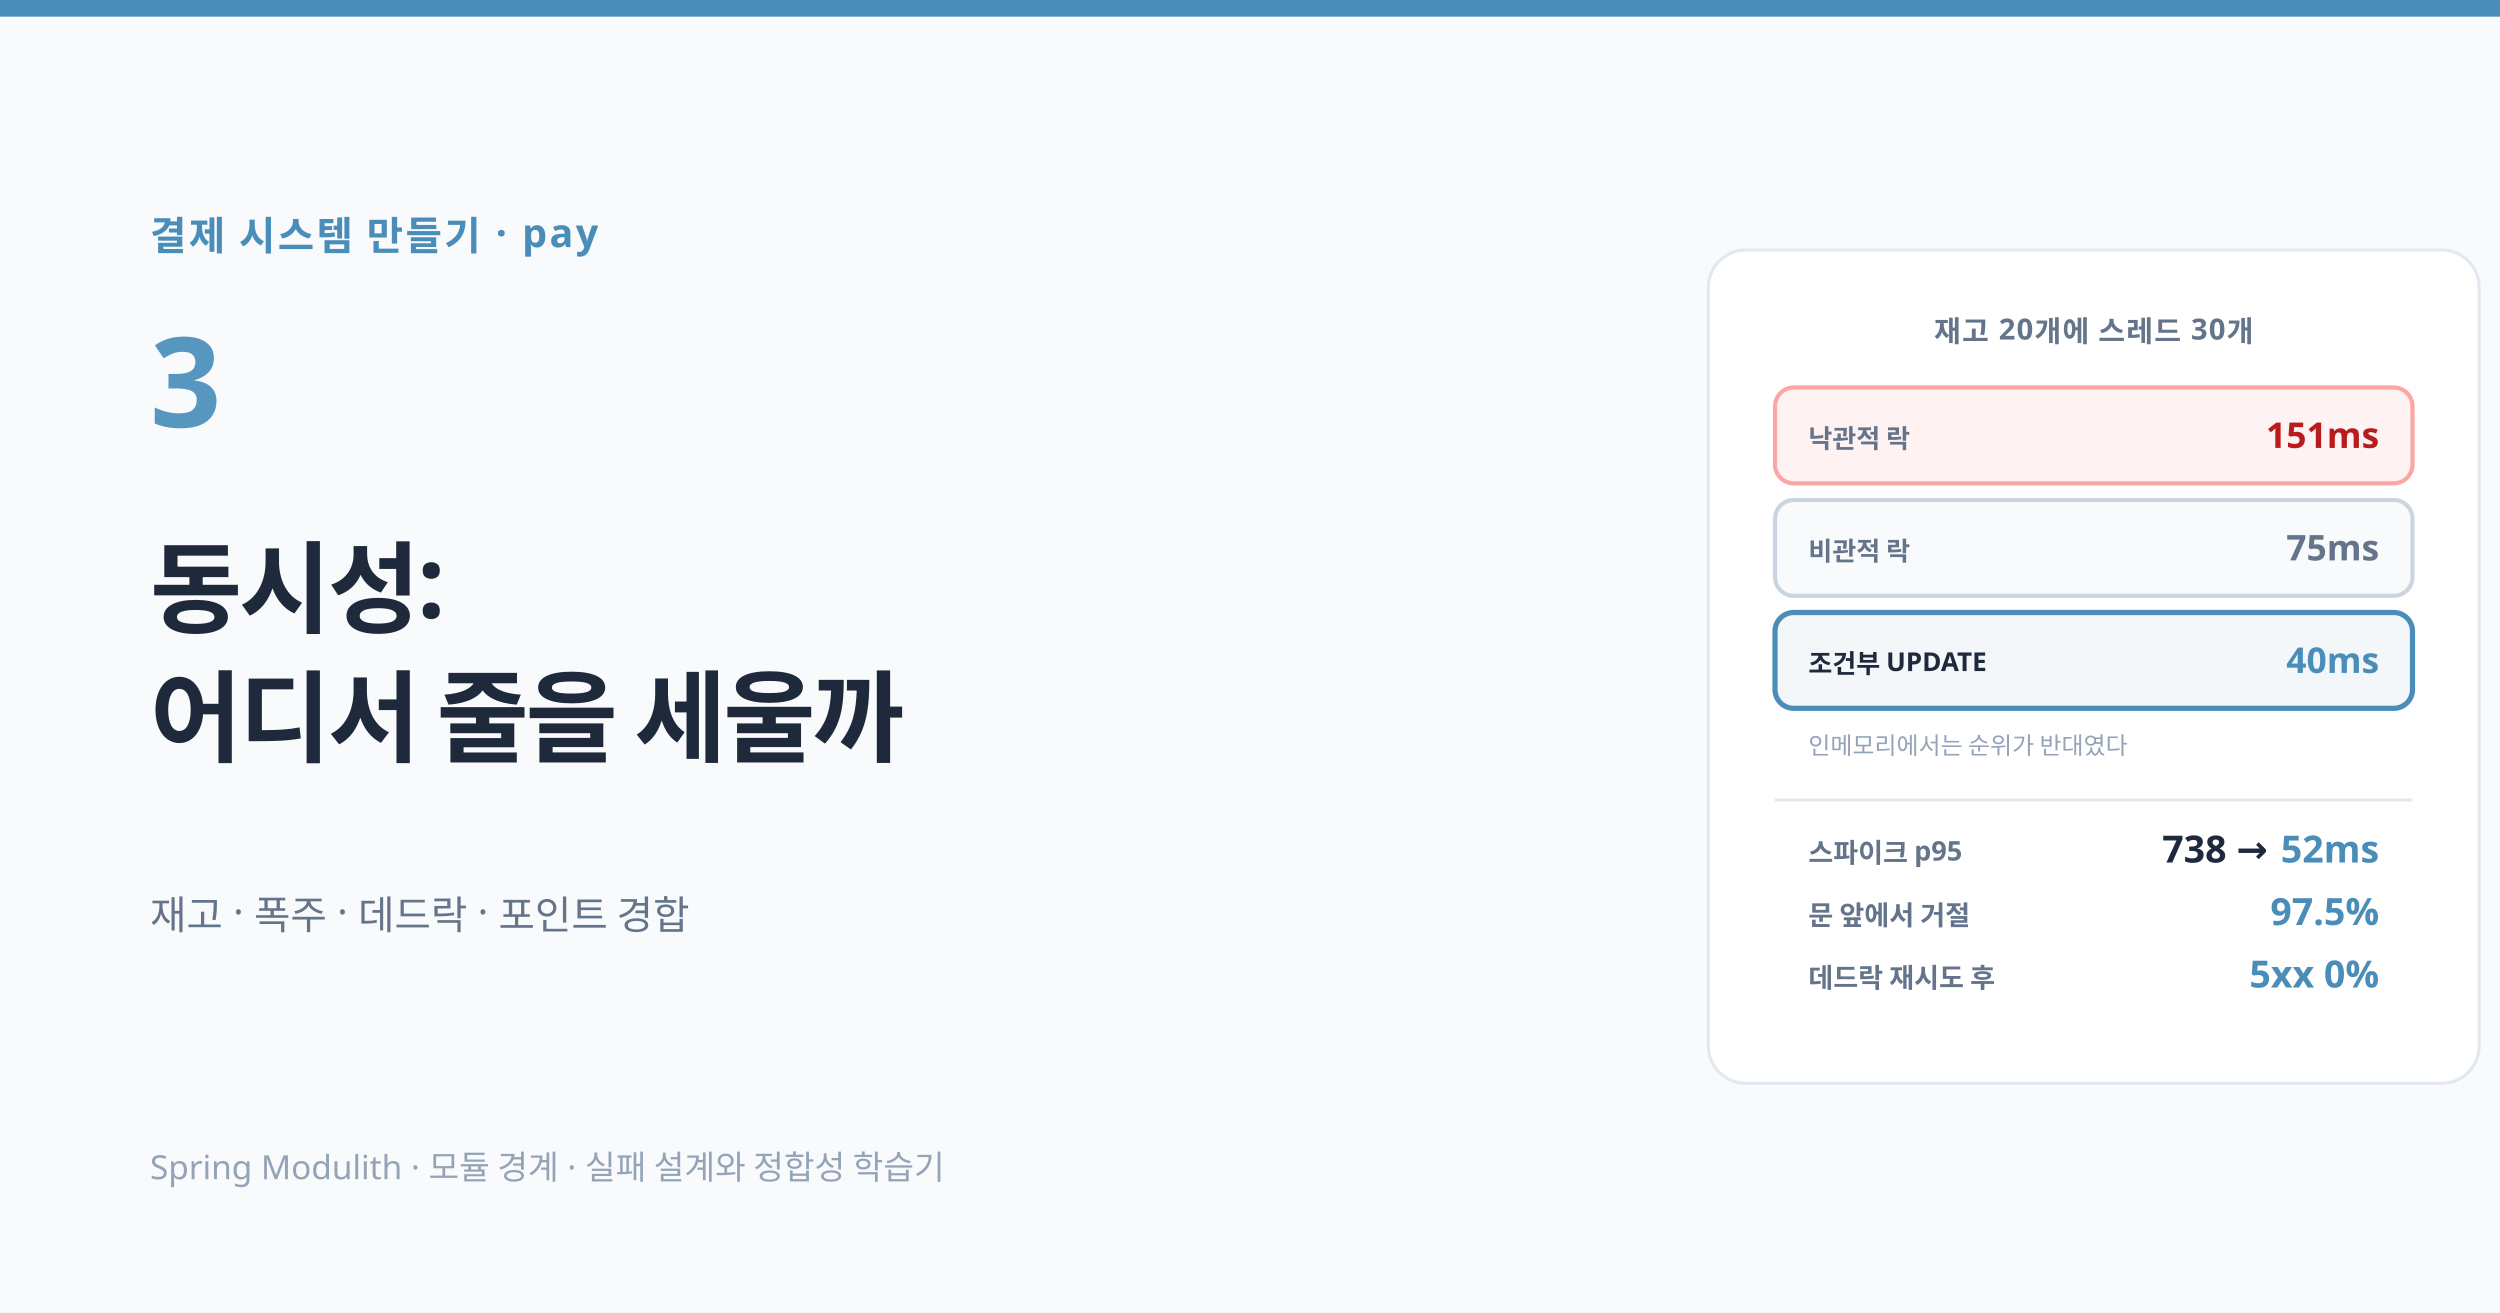
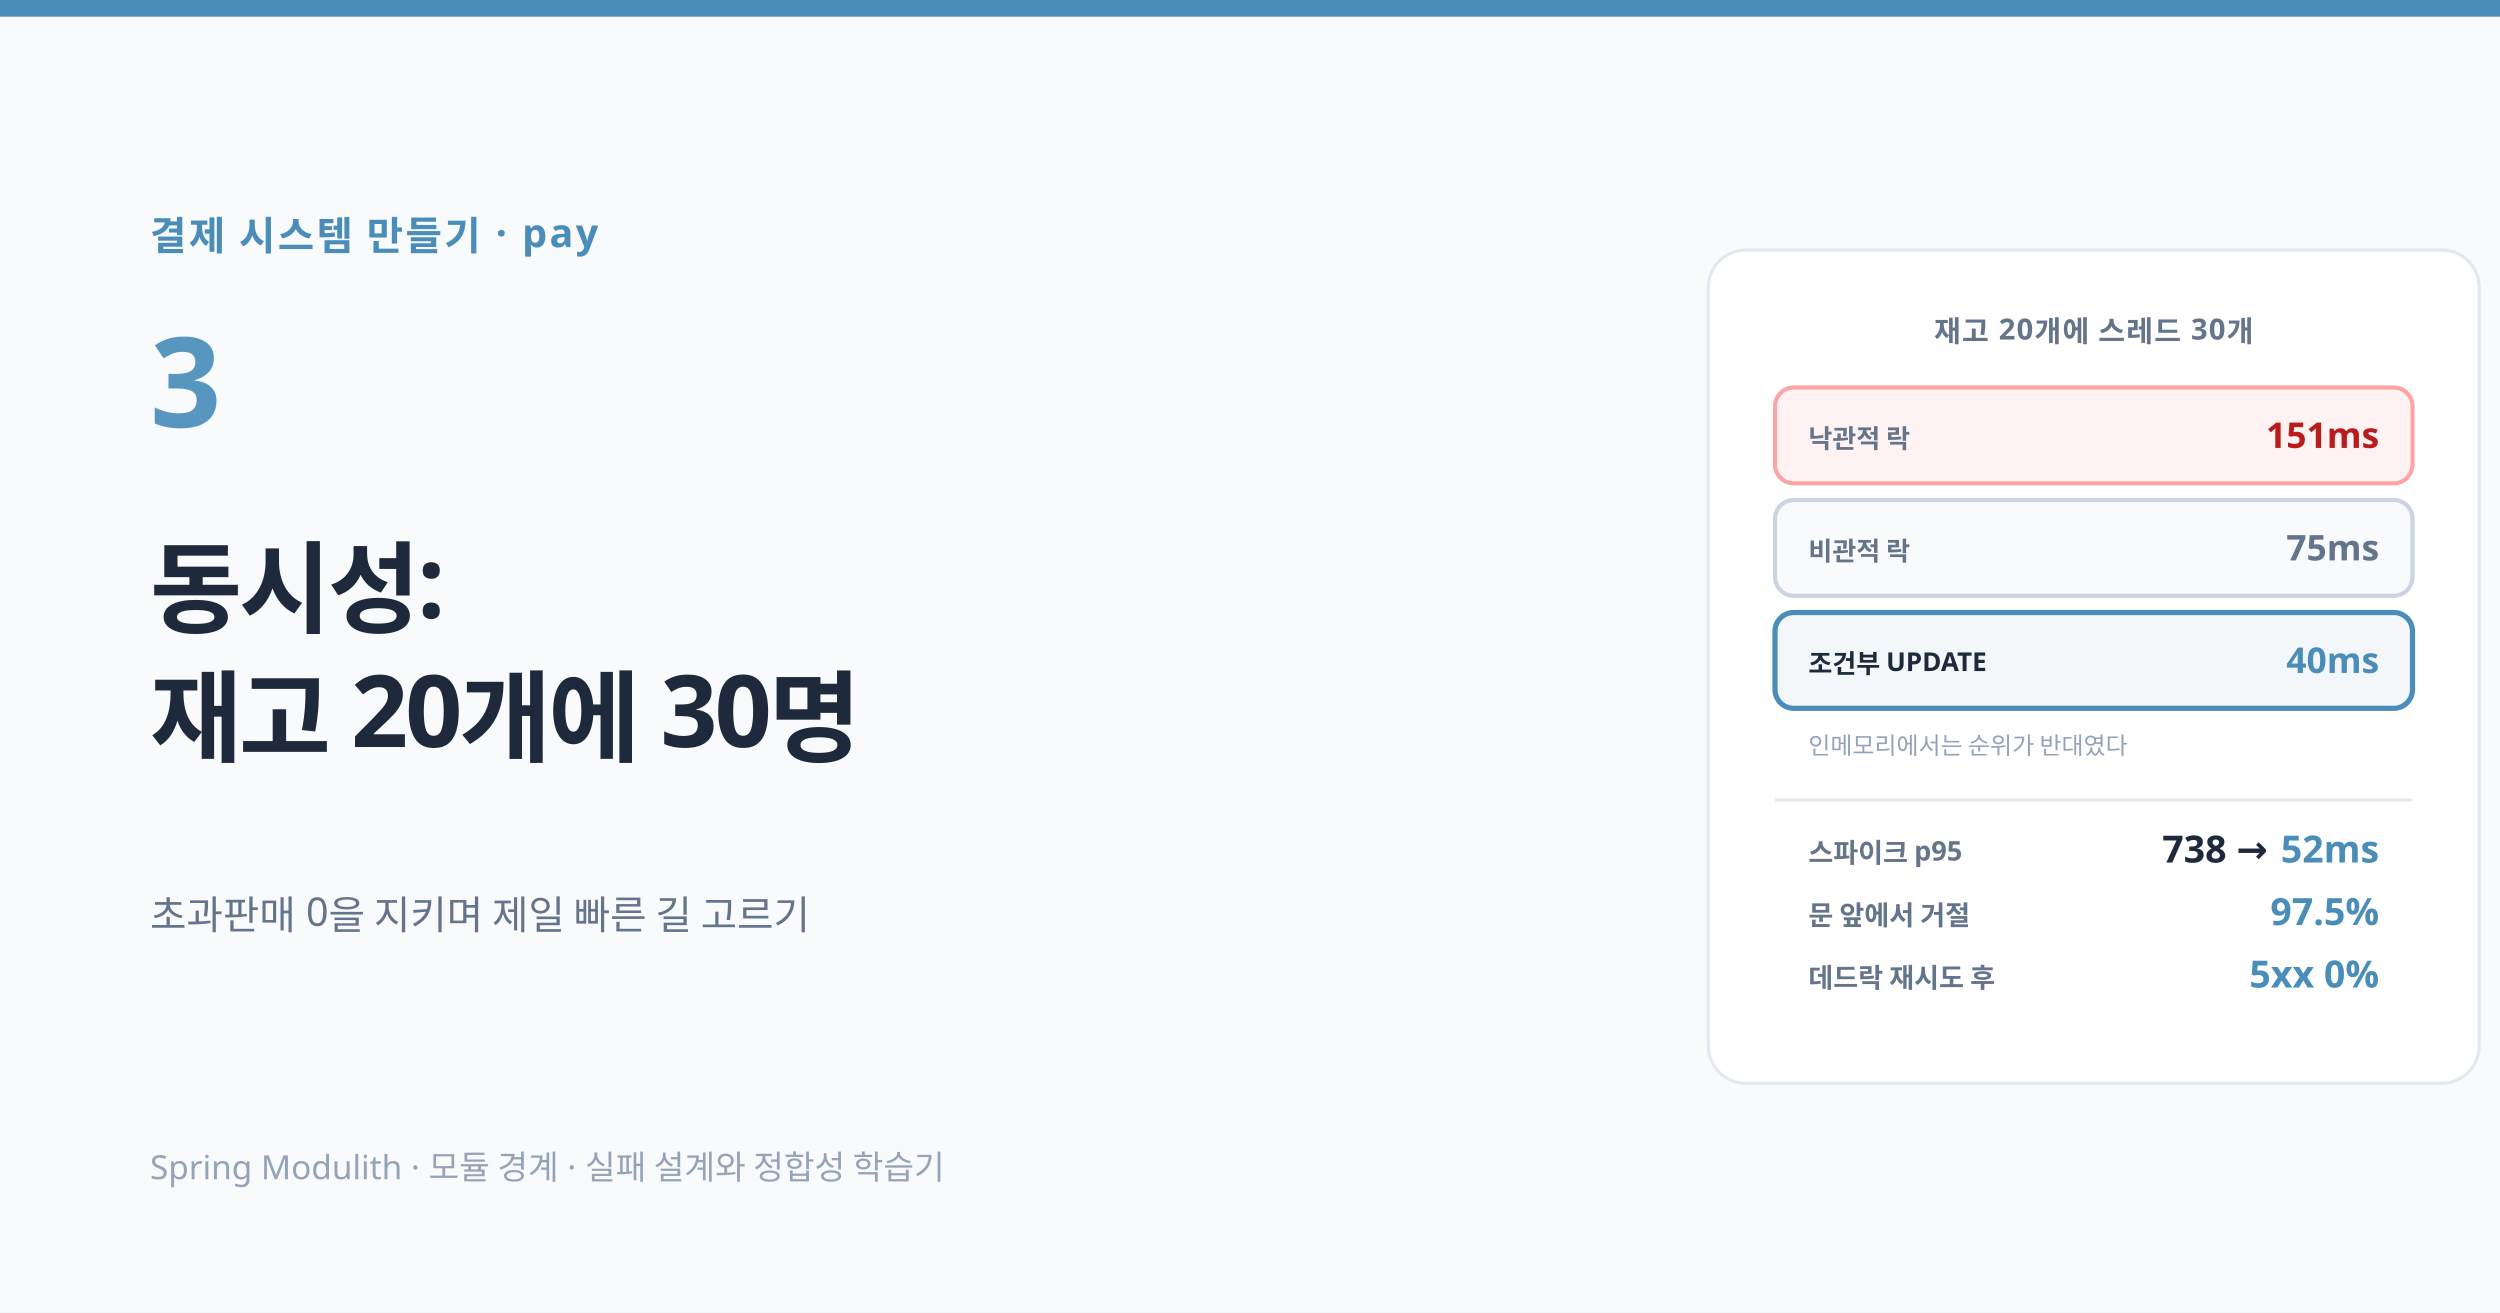
<svg xmlns="http://www.w3.org/2000/svg" viewBox="0 0 1200 630" font-family="'Pretendard', 'Apple SD Gothic Neo', system-ui, sans-serif">
  <rect width="1200" height="630" fill="#f8fafb" />
  <rect width="1200" height="8" fill="#4a8db8" />
  <rect x="820" y="120" width="370" height="400" rx="18" fill="#ffffff" stroke="#e2e8f0" stroke-width="1.5" />
  <text x="1005" y="164" text-anchor="middle" font-size="14" font-weight="700" fill="#64748b" letter-spacing="0.04em">재고 20개에 스레드 30개</text>
  <rect x="852" y="186" width="306" height="46" rx="9" fill="#fef2f2" stroke="#fca5a5" stroke-width="2" />
  <text x="868" y="215" font-size="12.5" font-weight="700" fill="#64748b">낙관적 락</text>
  <text x="1142" y="215" text-anchor="end" font-size="17" font-weight="900" fill="#b91c1c">151ms</text>
  <rect x="852" y="240" width="306" height="46" rx="9" fill="#f8fafb" stroke="#cbd5e1" stroke-width="2" />
  <text x="868" y="269" font-size="12.5" font-weight="700" fill="#64748b">비관적 락</text>
  <text x="1142" y="269" text-anchor="end" font-size="17" font-weight="900" fill="#64748b">75ms</text>
  <rect x="852" y="294" width="306" height="46" rx="9" fill="#4a8db810" stroke="#4a8db8" stroke-width="2.5" />
  <text x="868" y="323" font-size="12.5" font-weight="700" fill="#1e293b">조건부 UPDATE</text>
  <text x="1142" y="323" text-anchor="end" font-size="17" font-weight="900" fill="#4a8db8">40ms</text>
  <text x="868" y="362" font-size="11.5" fill="#94a3b8">인메모리에서는 순위가 반대였다</text>
  <line x1="852" y1="384" x2="1158" y2="384" stroke="#e2e8f0" stroke-width="1.5" />
  <text x="868" y="414" font-size="13" font-weight="700" fill="#64748b">스파이크 p95</text>
  <text x="1142" y="414" text-anchor="end" font-size="18" font-weight="900" fill="#1e293b">738 → <tspan fill="#4a8db8">52ms</tspan>
  </text>
  <text x="868" y="444" font-size="13" font-weight="700" fill="#64748b">문 앞에서 거절</text>
  <text x="1142" y="444" text-anchor="end" font-size="18" font-weight="900" fill="#4a8db8">97.5%</text>
  <text x="868" y="474" font-size="13" font-weight="700" fill="#64748b">데드락 재시도 후</text>
  <text x="1142" y="474" text-anchor="end" font-size="18" font-weight="900" fill="#4a8db8">5xx 0%</text>
  <text x="72" y="120" font-size="19" font-weight="700" fill="#4a8db8" letter-spacing="0.06em">결제 시스템 만들기 · pay</text>
  <text x="72" y="205" font-size="60" font-weight="900" fill="#4a8db8" opacity="0.92">3</text>
  <text x="72" y="300" font-size="48" font-weight="800" fill="#1e293b" letter-spacing="-0.03em">동시성:</text>
-   <text x="72" y="362" font-size="48" font-weight="800" fill="#1e293b" letter-spacing="-0.03em">어디서 줄을 세울까</text>
-   <text x="72" y="446" font-size="19" fill="#64748b">재고 · 폭주 · 데드락 · 포인트 경합</text>
+   <text x="72" y="362" font-size="48" font-weight="800" fill="#1e293b" letter-spacing="-0.03em">재고 20개에 30명</text>
+   <text x="72" y="446" font-size="19" fill="#64748b">초과판매 0을 지키며 제일 빠른 길 고르기</text>
  <text x="72" y="566" font-size="16" fill="#94a3b8">Spring Modulith · 모듈 경계 · 실패 설계와 정합성 학습기</text>
</svg>
